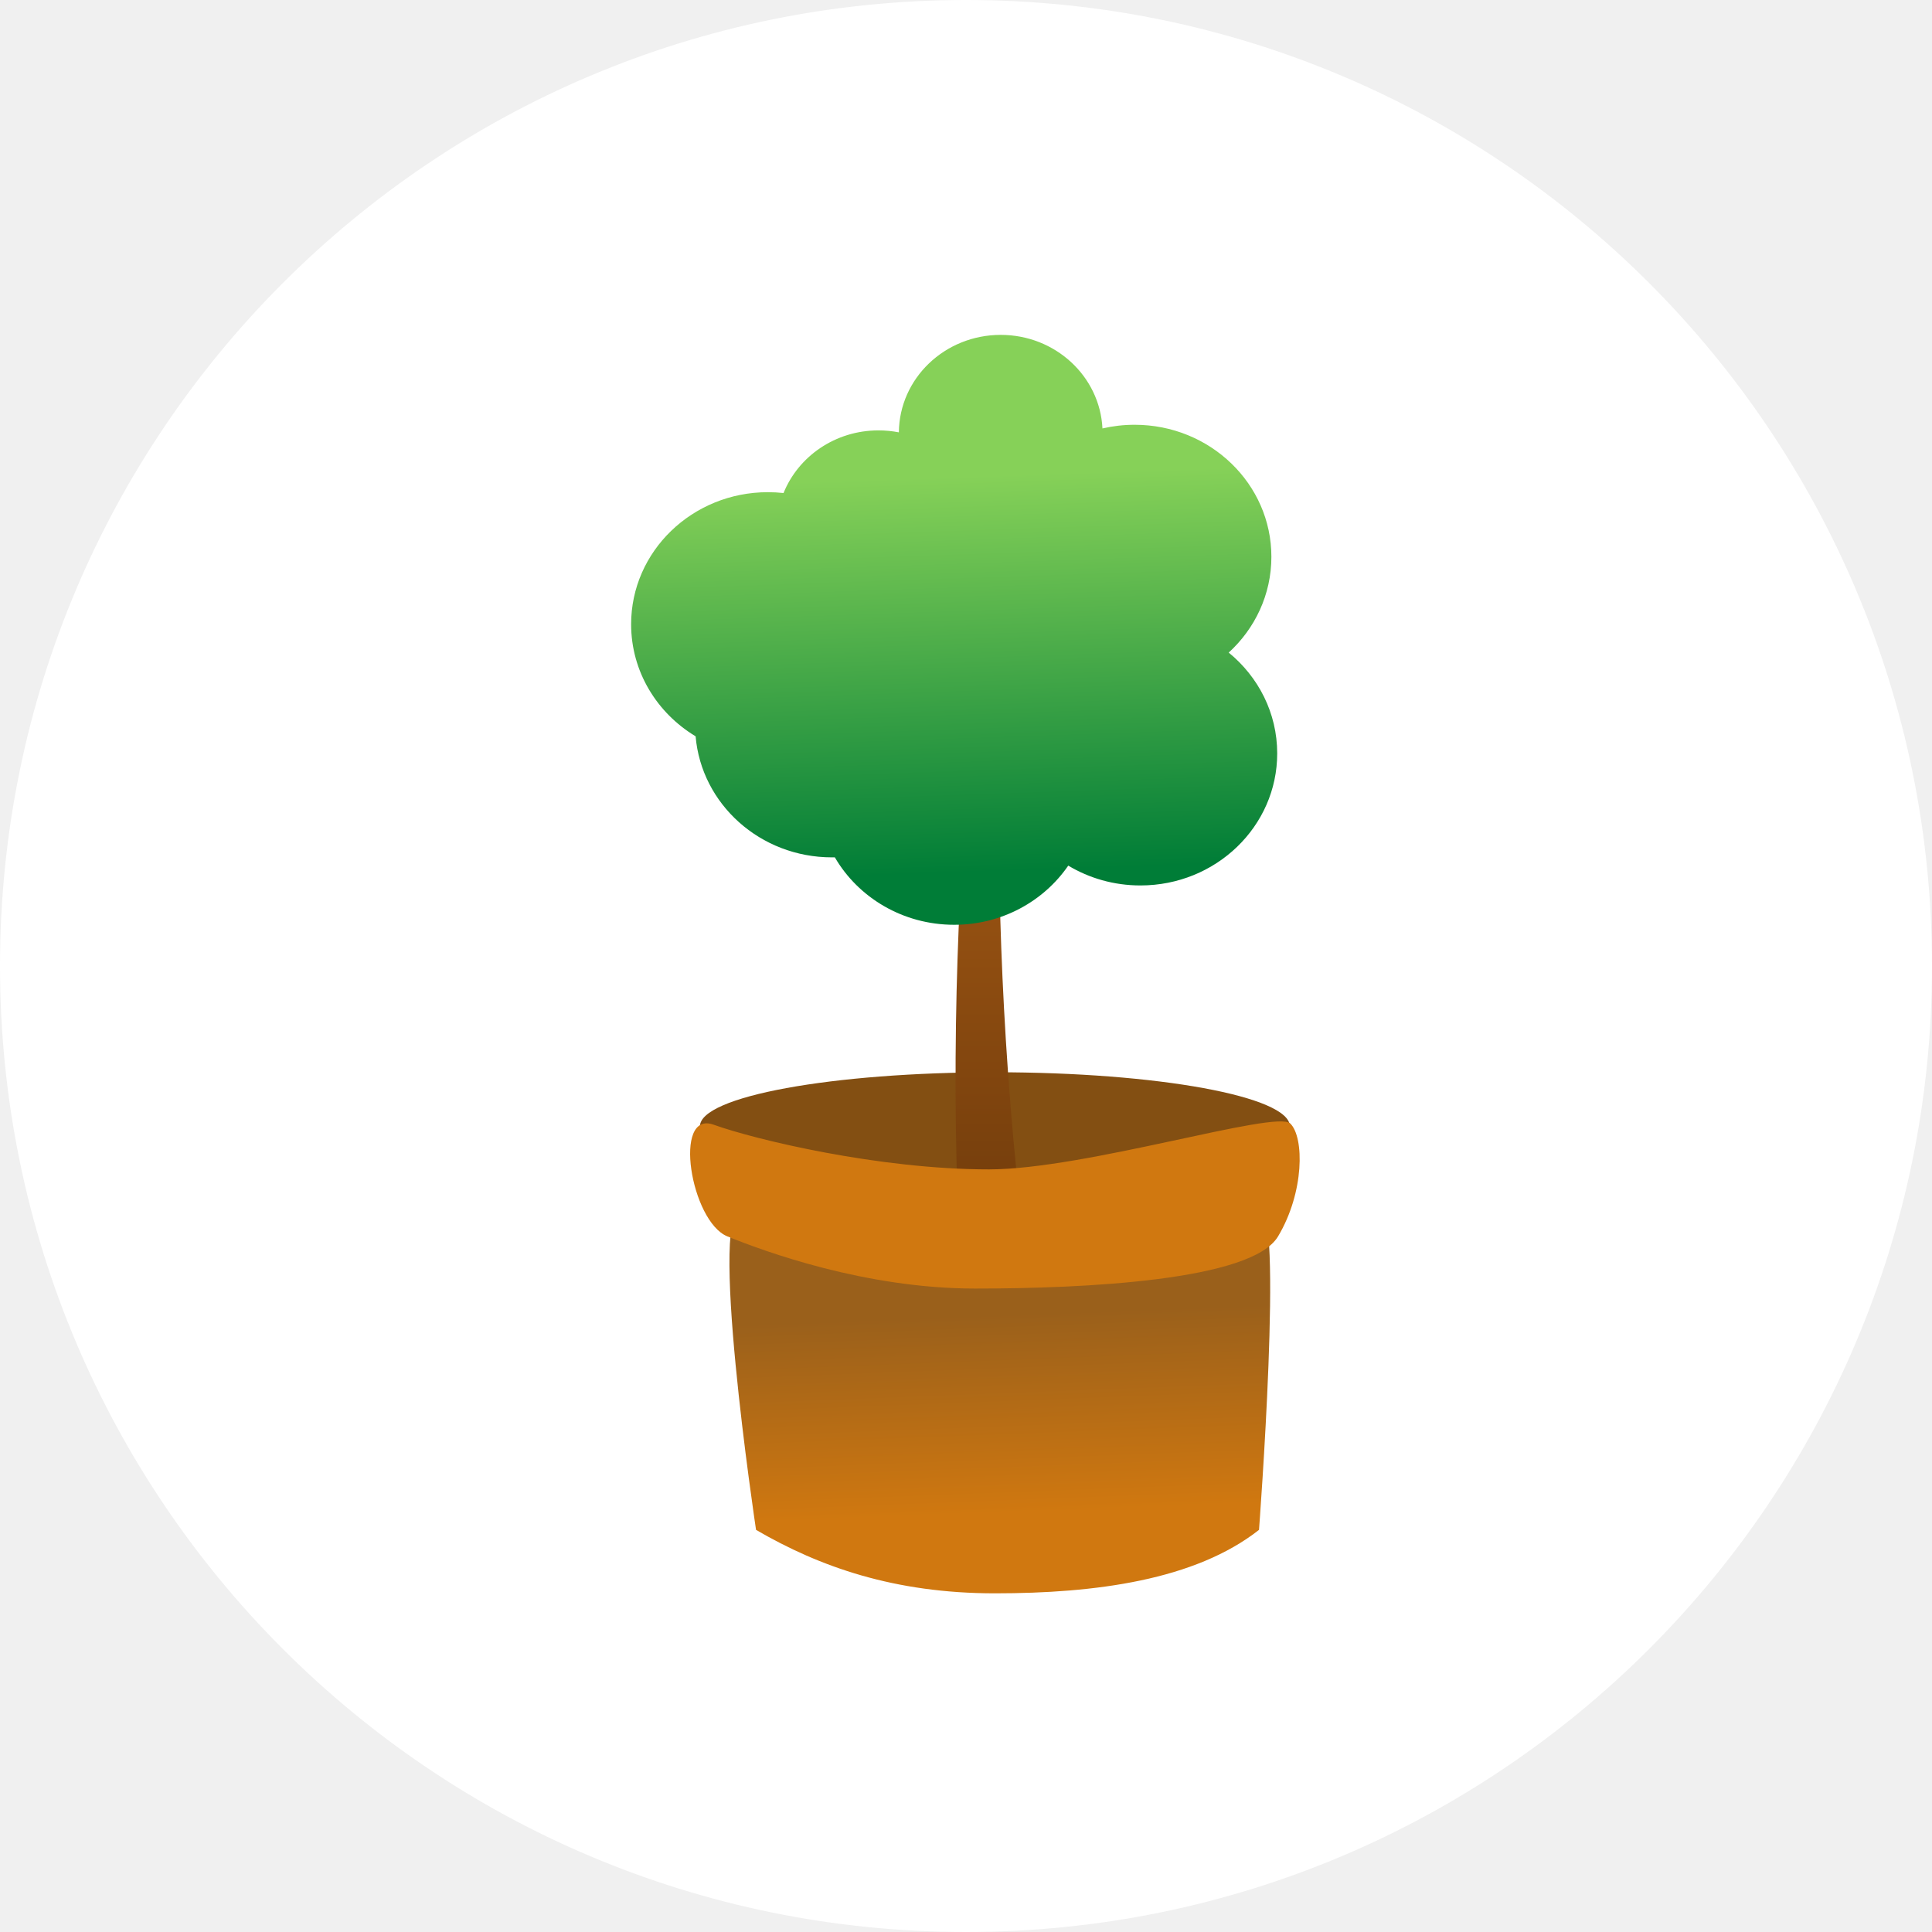
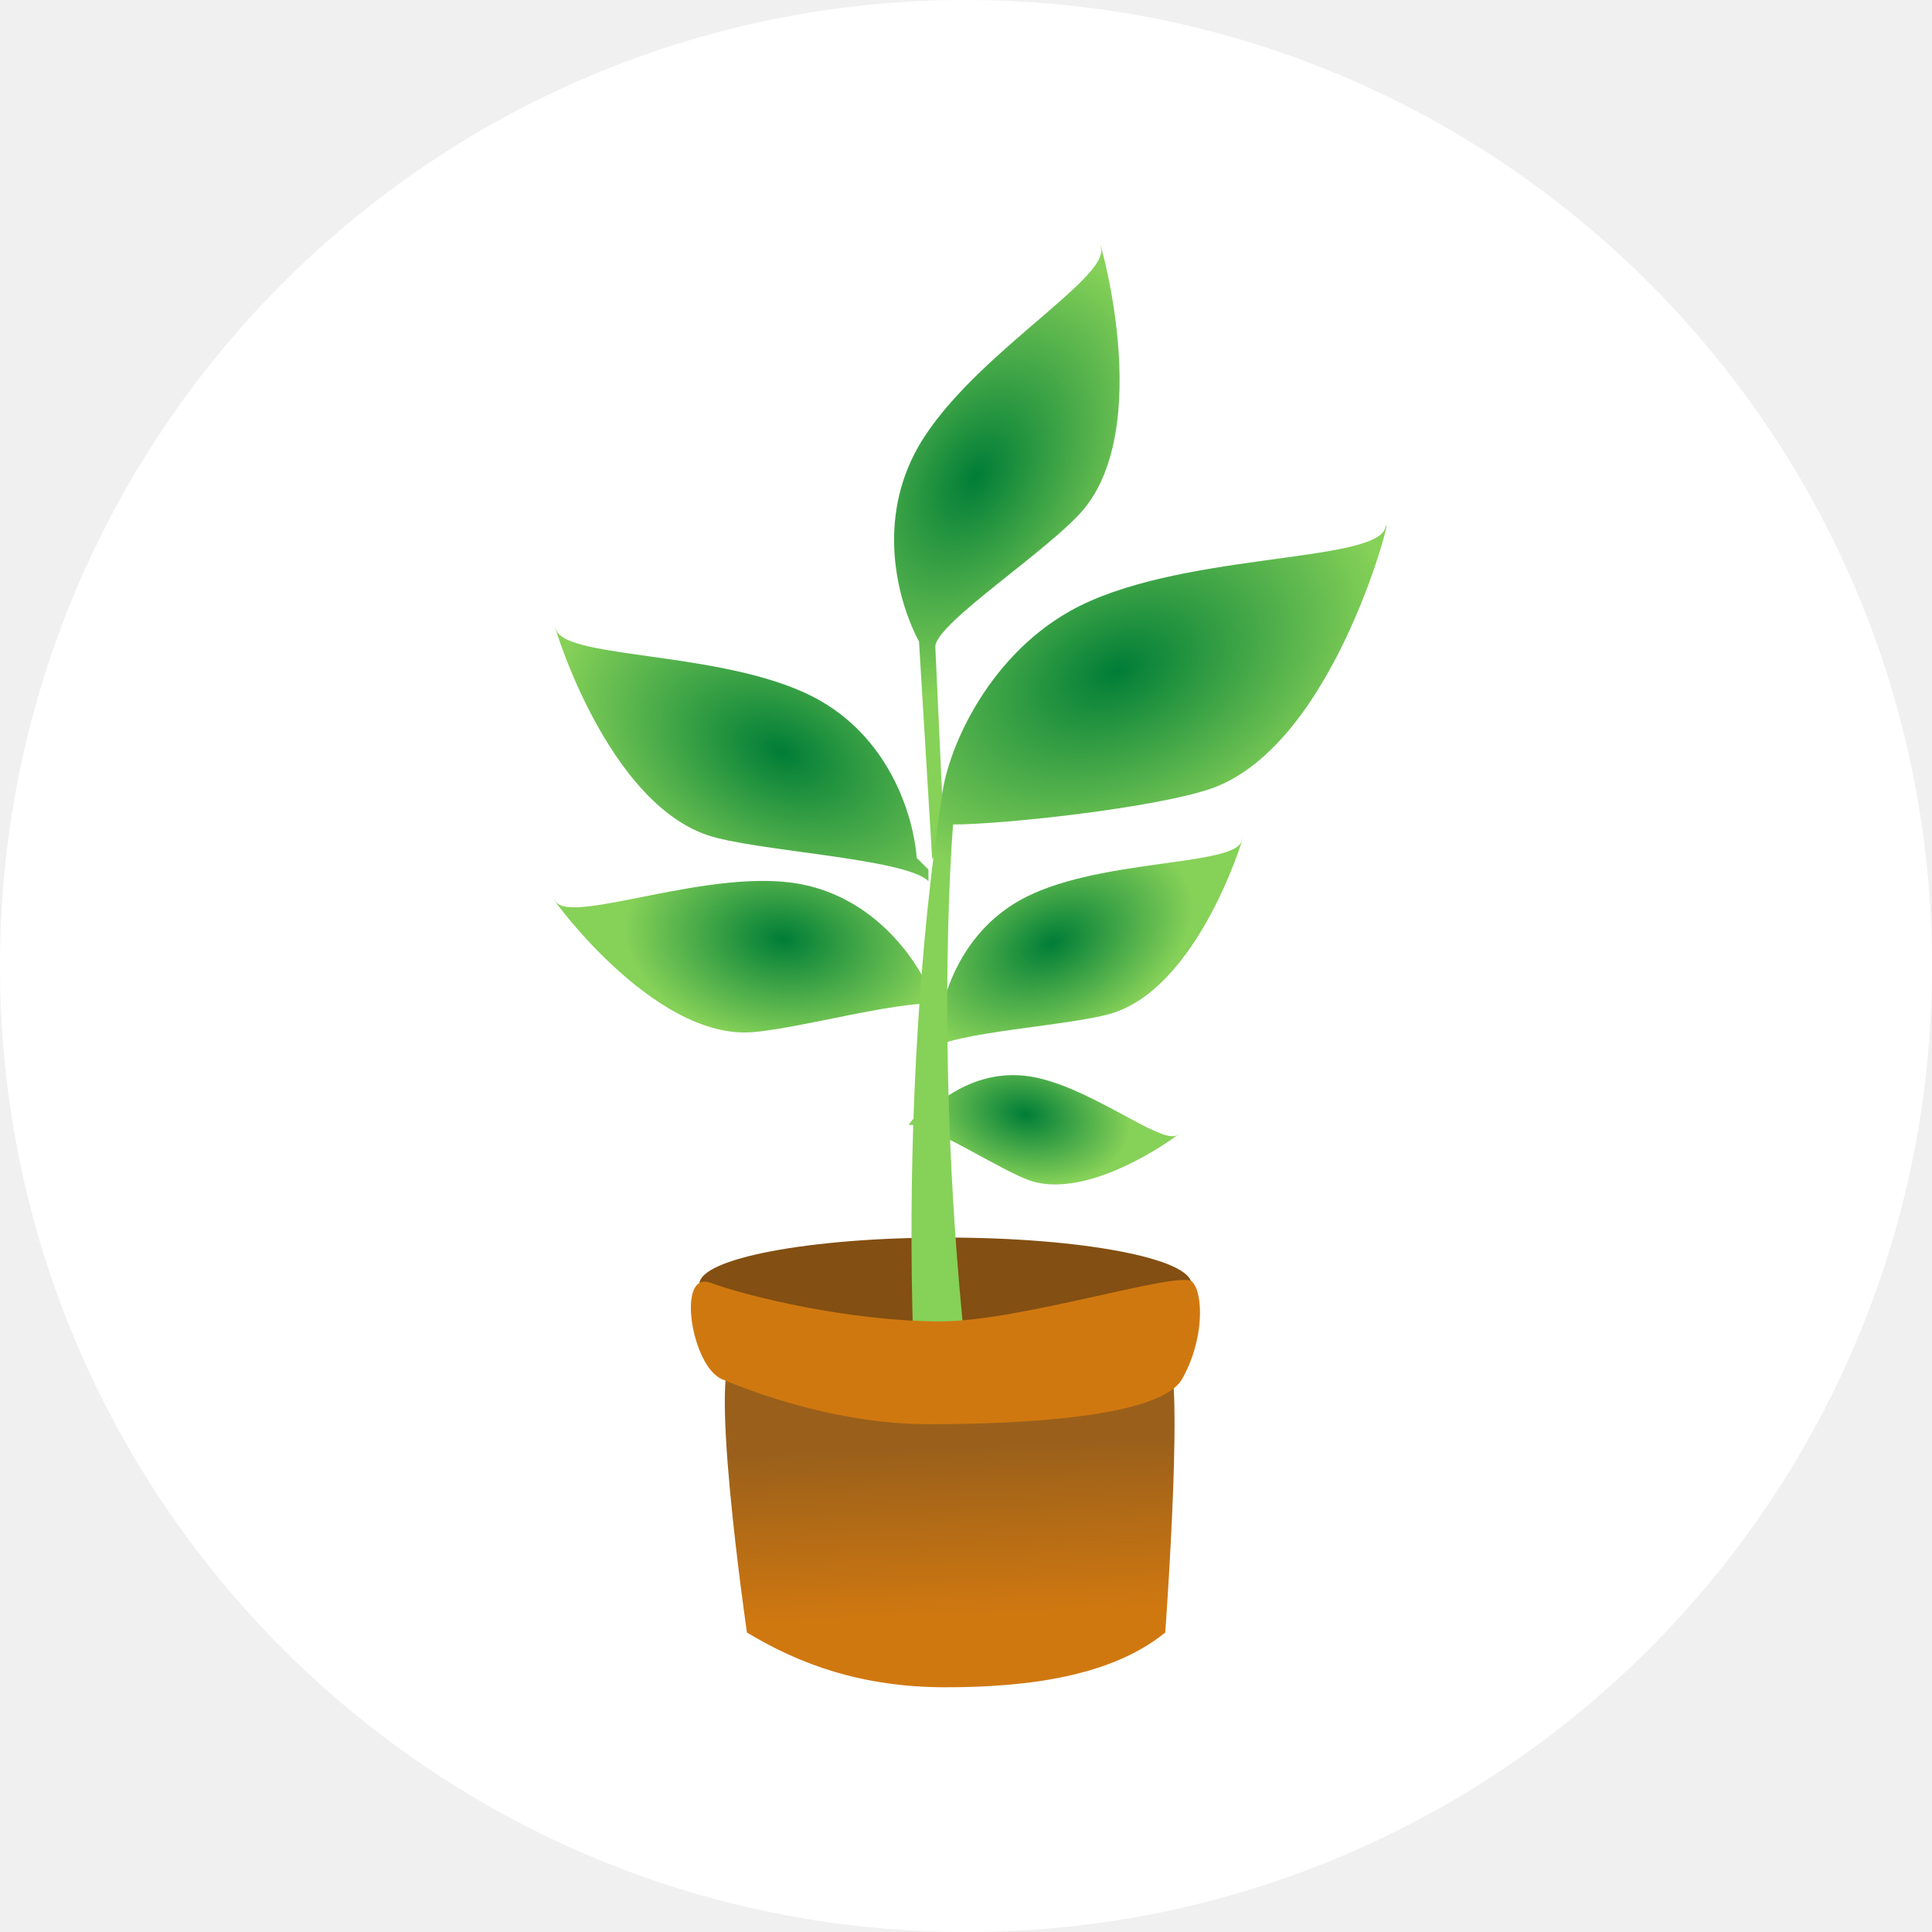
<svg xmlns="http://www.w3.org/2000/svg" width="150" height="150" viewBox="0 0 150 150" fill="none">
  <circle cx="75" cy="75" r="75" fill="white" />
-   <ellipse cx="77.243" cy="87.448" rx="22.9" ry="4.198" fill="#834F12" />
-   <path d="M80.286 102.316C75.901 71.576 78.093 47.199 78.093 47.199L76.997 45.083C76.997 45.083 72.61 69.456 74.805 102.316C74.943 104.381 80.578 104.366 80.286 102.316Z" fill="url(#paint0_linear_479_5818)" />
-   <path d="M58.699 118.779C58.699 118.779 54.794 92.857 57.722 93.971C60.651 95.085 69.438 97.312 77.248 97.312C84.081 97.312 95.797 94.861 97.749 93.971C99.701 93.081 97.749 118.779 97.749 118.779C92.785 122.677 85.058 123.706 77.248 123.706C69.438 123.706 63.63 121.649 58.699 118.779Z" fill="url(#paint1_linear_479_5818)" />
-   <path d="M56.478 95.995C53.629 94.839 52.204 86.165 55.41 87.322C58.616 88.478 68.234 90.791 76.784 90.791C84.265 90.791 99.083 86.153 100.177 87.228C101.271 88.303 101.271 92.575 99.227 95.995C97.184 99.415 84.265 100.043 75.716 100.043C67.166 100.043 59.328 97.152 56.478 95.995Z" fill="#D07810" />
-   <path fill-rule="evenodd" clip-rule="evenodd" d="M74.081 71.8C77.78 71.8 81.038 69.974 82.939 67.206C84.565 68.182 86.485 68.746 88.542 68.746C94.407 68.746 99.162 64.157 99.162 58.496C99.162 55.357 97.7 52.548 95.397 50.667C97.438 48.8 98.71 46.158 98.71 43.23C98.71 37.568 93.955 32.979 88.09 32.979C87.231 32.979 86.395 33.078 85.595 33.264C85.395 29.22 81.935 26 77.696 26C73.351 26 69.824 29.382 69.788 33.568C69.277 33.468 68.748 33.415 68.206 33.415C64.85 33.415 61.983 35.433 60.834 38.279C60.436 38.236 60.03 38.213 59.62 38.213C53.755 38.213 49 42.803 49 48.464C49 52.136 51.001 55.357 54.007 57.167C54.456 62.429 59.023 66.565 64.591 66.565C64.666 66.565 64.741 66.564 64.816 66.563C66.635 69.688 70.103 71.8 74.081 71.8Z" fill="url(#paint2_linear_479_5818)" />
+   <ellipse cx="73.403" cy="99.707" rx="19.106" ry="3.624" fill="#834F12" />
+   <path d="M79.12 69.932C74.516 72.565 73.061 77.46 72.847 80.093L72.085 80.841V81.589C73.609 80.093 83.492 79.651 86.562 78.597C93.596 76.182 97.026 63.349 96.386 65.324C95.747 67.298 84.875 66.641 79.12 69.932Z" fill="url(#paint0_radial_479_5817)" />
+   <path d="M62.191 68.648C67.773 69.725 70.997 74.233 72.158 76.858L73.194 77.356L73.462 78.123C71.391 77.127 61.281 80.159 57.812 80.161C49.861 80.165 41.796 68.212 43.15 70.012C44.503 71.812 55.213 67.303 62.191 68.648Z" fill="url(#paint1_radial_479_5817)" />
+   <path d="M79.566 83.521C75.804 83.114 72.871 85.351 71.619 86.794L70.863 86.909L70.542 87.344C72.055 87.115 77.893 91.022 80.1 91.702C85.157 93.26 92.626 87.233 91.413 88.114C90.2 88.994 84.268 84.03 79.566 83.521Z" fill="url(#paint2_radial_479_5817)" />
+   <path d="M70.999 35.236C68.066 40.948 69.827 46.955 71.352 49.815L72.377 66.738L73.295 64.902L72.618 50.209C72.618 48.373 81.865 42.447 84.283 39.365C89.827 32.301 84.821 16.805 85.478 19.262C86.135 21.719 74.665 28.097 70.999 35.236Z" fill="url(#paint3_radial_479_5817)" />
+   <path d="M83.065 47.45C76.536 51.131 73.393 58.493 73.09 62.175C73.09 62.175 69.461 83.338 71.277 111.872C71.391 113.665 76.053 113.652 75.811 111.872C72.184 85.179 73.997 64.012 73.997 64.012C77.927 64.012 89.595 62.728 93.947 61.255C103.922 57.877 108.456 38.245 107.549 41.006C106.642 43.767 91.227 42.848 83.065 47.45Z" fill="url(#paint4_radial_479_5817)" />
+   <path d="M63.72 54.423C69.196 57.583 70.926 63.457 71.179 66.617L72.085 67.514V68.412C70.273 66.617 58.521 66.086 54.871 64.822C46.505 61.923 42.427 46.524 43.187 48.894C43.948 51.263 56.876 50.474 63.72 54.423Z" fill="url(#paint5_radial_479_5817)" />
+   <path d="M57.991 126.748C57.991 126.748 54.743 104.375 57.179 105.336C59.615 106.297 66.923 108.22 73.418 108.22C79.102 108.22 88.846 106.105 90.47 105.336C92.093 104.568 90.47 126.748 90.47 126.748C86.341 130.113 79.914 131 73.418 131C66.923 131 62.093 129.225 57.991 126.748Z" fill="url(#paint6_linear_479_5817)" />
+   <path d="M56.06 107.083C53.679 106.085 52.489 98.599 55.167 99.597C57.845 100.595 65.879 102.591 73.02 102.591C79.269 102.591 91.645 98.588 92.559 99.516C93.473 100.444 93.473 104.131 91.766 107.083C90.059 110.035 79.269 110.576 72.127 110.576C64.986 110.576 58.44 108.081 56.06 107.083Z" fill="#D07810" />
  <defs>
-     <linearGradient id="paint0_linear_479_5818" x1="77.243" y1="45.083" x2="77.243" y2="103.859" gradientUnits="userSpaceOnUse">
-       <stop stop-color="#B86518" />
-       <stop offset="1" stop-color="#653509" />
-     </linearGradient>
-     <linearGradient id="paint1_linear_479_5818" x1="79.957" y1="145.304" x2="78.142" y2="97.974" gradientUnits="userSpaceOnUse">
+     <radialGradient id="paint0_radial_479_5817" cx="0" cy="0" r="1" gradientUnits="userSpaceOnUse" gradientTransform="translate(81.6767 73.2201) rotate(-25.0715) scale(15.5324 10.0031)">
+       <stop stop-color="#007D37" />
+       <stop offset="0.74" stop-color="#86D158" />
+     </radialGradient>
+     <radialGradient id="paint1_radial_479_5817" cx="0" cy="0" r="1" gradientUnits="userSpaceOnUse" gradientTransform="translate(60.7981 72.9227) rotate(-173.825) scale(16.6274 10.8348)">
+       <stop stop-color="#007D37" />
+       <stop offset="0.74" stop-color="#86D158" />
+     </radialGradient>
+     <radialGradient id="paint2_radial_479_5817" cx="0" cy="0" r="1" gradientUnits="userSpaceOnUse" gradientTransform="translate(79.6158 86.513) rotate(10.9168) scale(11.0667 7.21137)">
+       <stop stop-color="#007D37" />
+       <stop offset="0.74" stop-color="#86D158" />
+     </radialGradient>
+     <radialGradient id="paint3_radial_479_5817" cx="0" cy="0" r="1" gradientUnits="userSpaceOnUse" gradientTransform="translate(75.7767 36.971) rotate(-58.0828) scale(18.7786 12.2367)">
+       <stop stop-color="#007D37" />
+       <stop offset="1" stop-color="#86D158" />
+     </radialGradient>
+     <radialGradient id="paint4_radial_479_5817" cx="0" cy="0" r="1" gradientUnits="userSpaceOnUse" gradientTransform="translate(86.6902 52.0475) rotate(-24.765) scale(21.9701 14.0219)">
+       <stop stop-color="#007D37" />
+       <stop offset="1" stop-color="#86D158" />
+     </radialGradient>
+     <radialGradient id="paint5_radial_479_5817" cx="0" cy="0" r="1" gradientUnits="userSpaceOnUse" gradientTransform="translate(60.6797 58.3693) rotate(-154.729) scale(18.5012 11.984)">
+       <stop stop-color="#007D37" />
+       <stop offset="1" stop-color="#86D158" />
+     </radialGradient>
+     <linearGradient id="paint6_linear_479_5817" x1="75.672" y1="149.642" x2="74.047" y2="108.796" gradientUnits="userSpaceOnUse">
      <stop offset="0.589" stop-color="#D07810" />
      <stop offset="0.914" stop-color="#9A601B" />
    </linearGradient>
-     <linearGradient id="paint2_linear_479_5818" x1="77.922" y1="67.656" x2="76.869" y2="36.902" gradientUnits="userSpaceOnUse">
-       <stop stop-color="#007D37" />
-       <stop offset="1" stop-color="#86D158" />
-     </linearGradient>
  </defs>
</svg>
